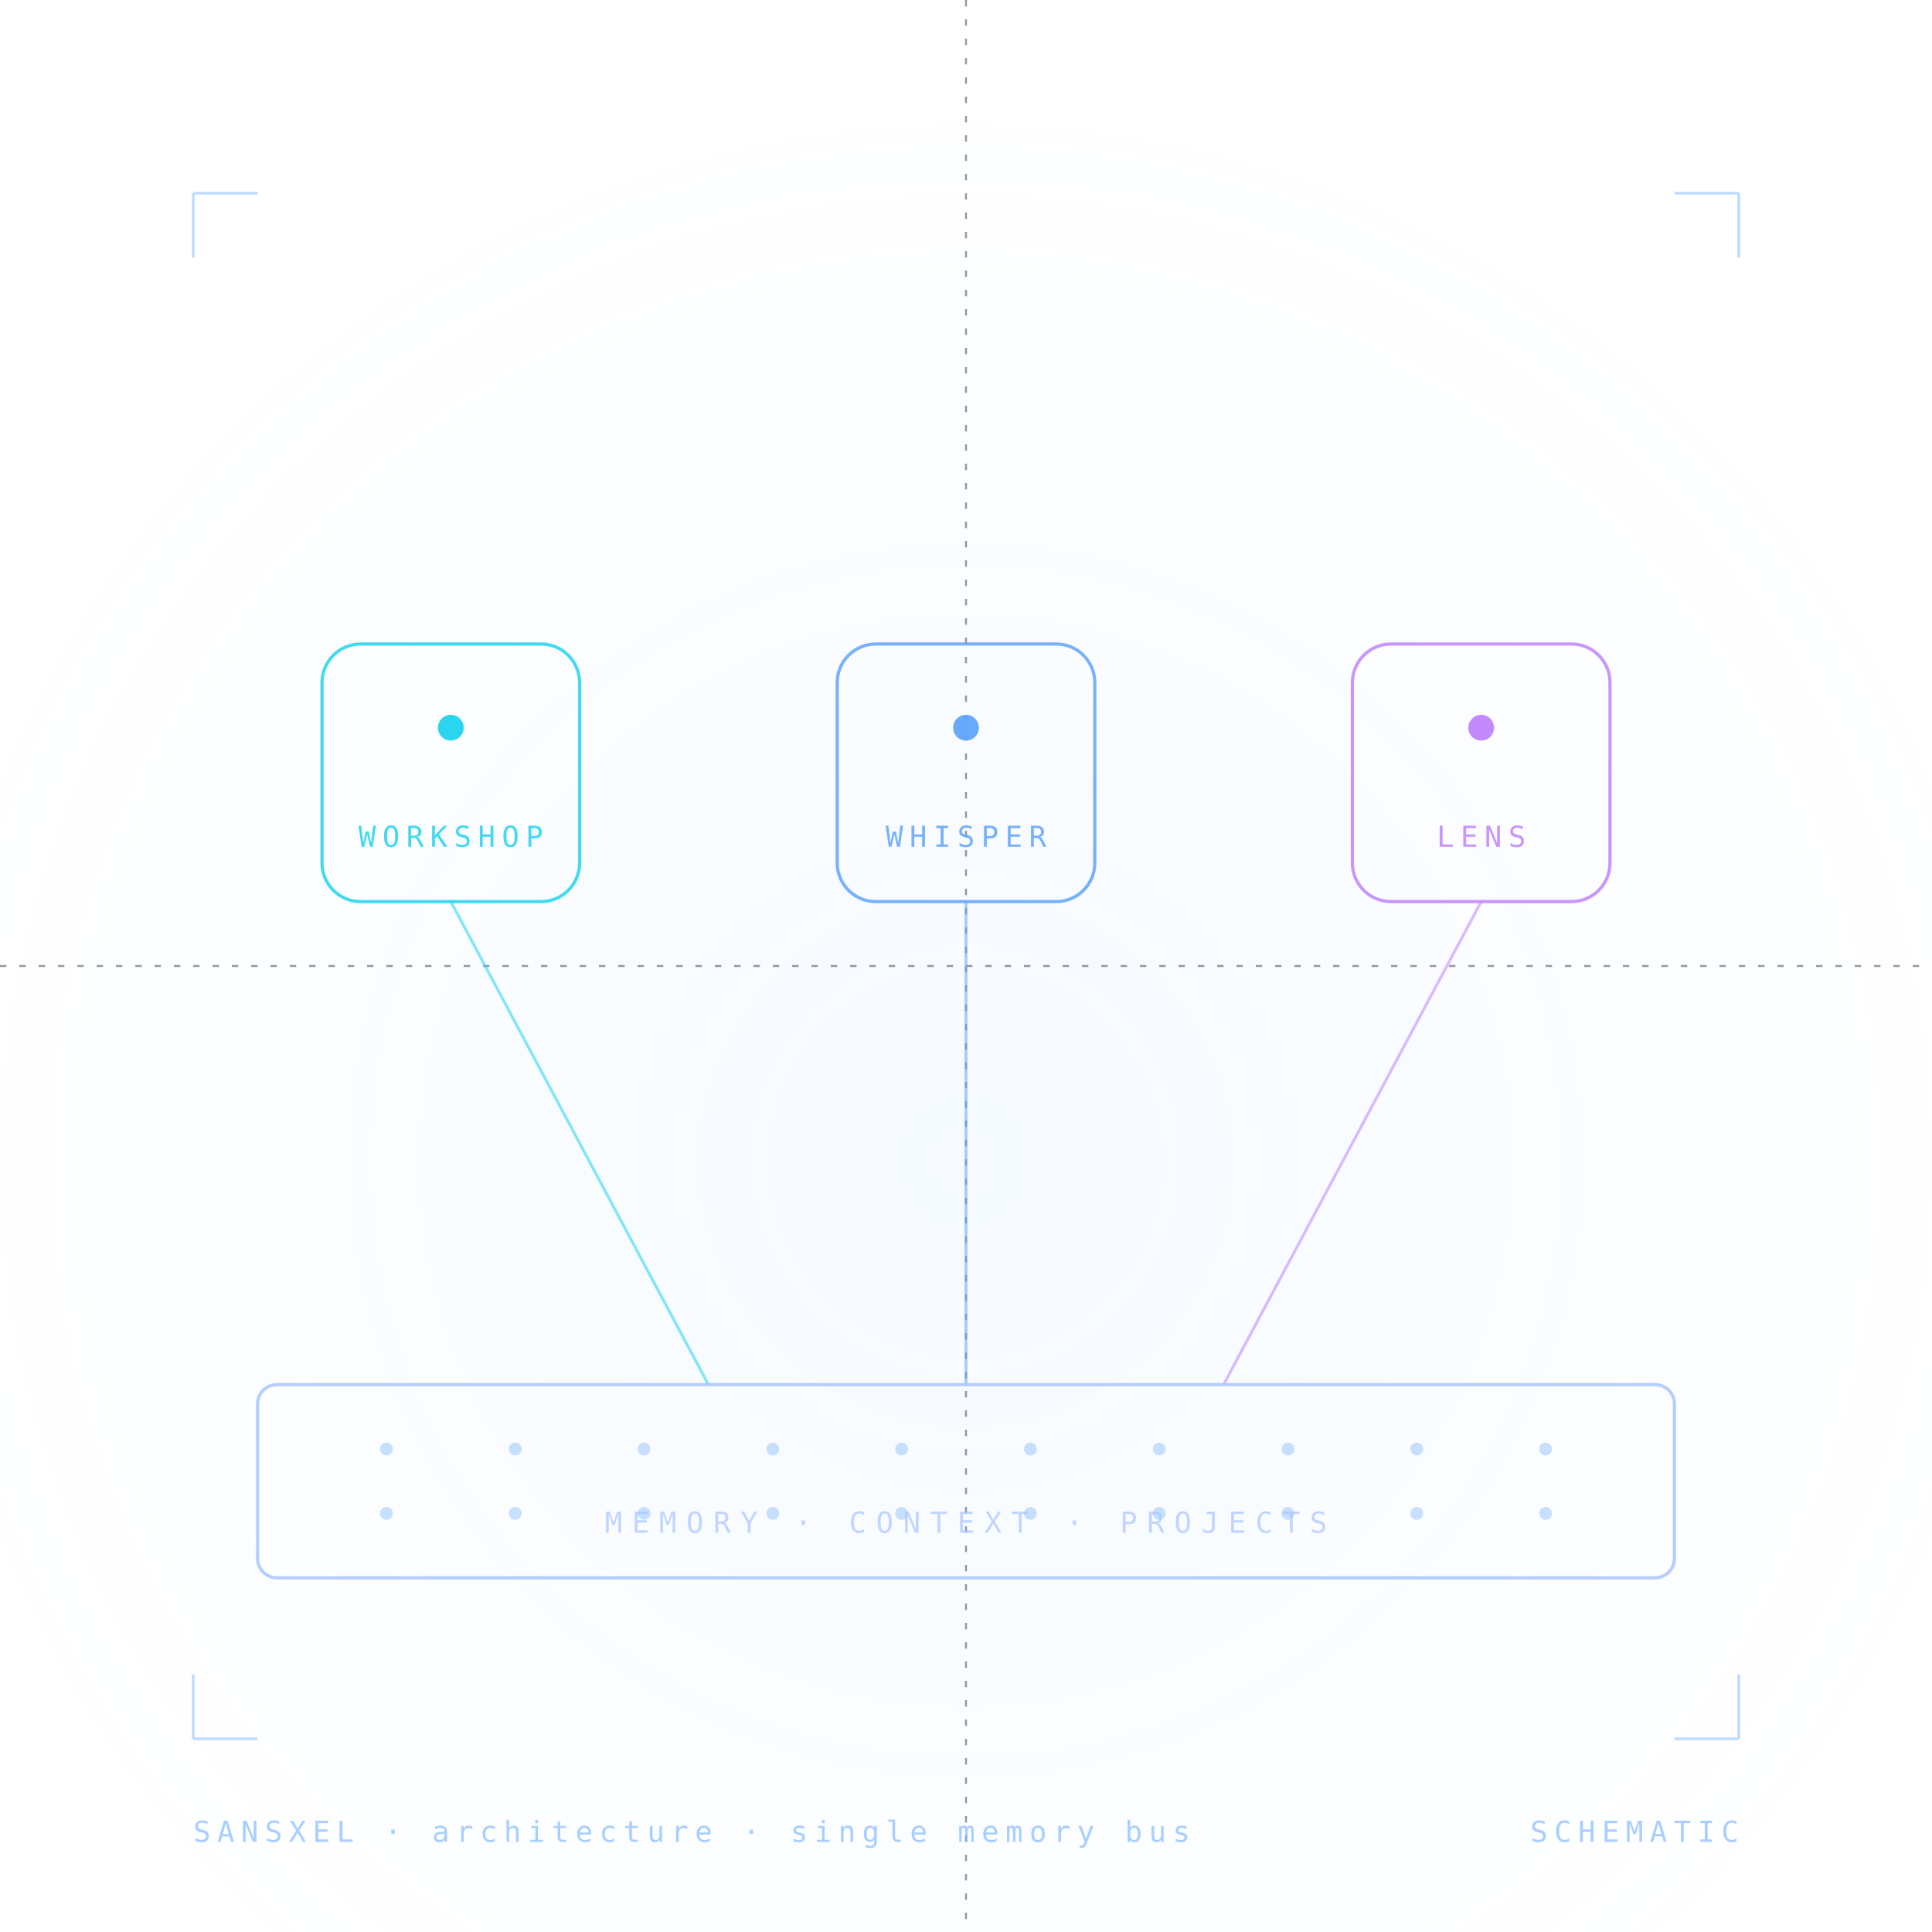
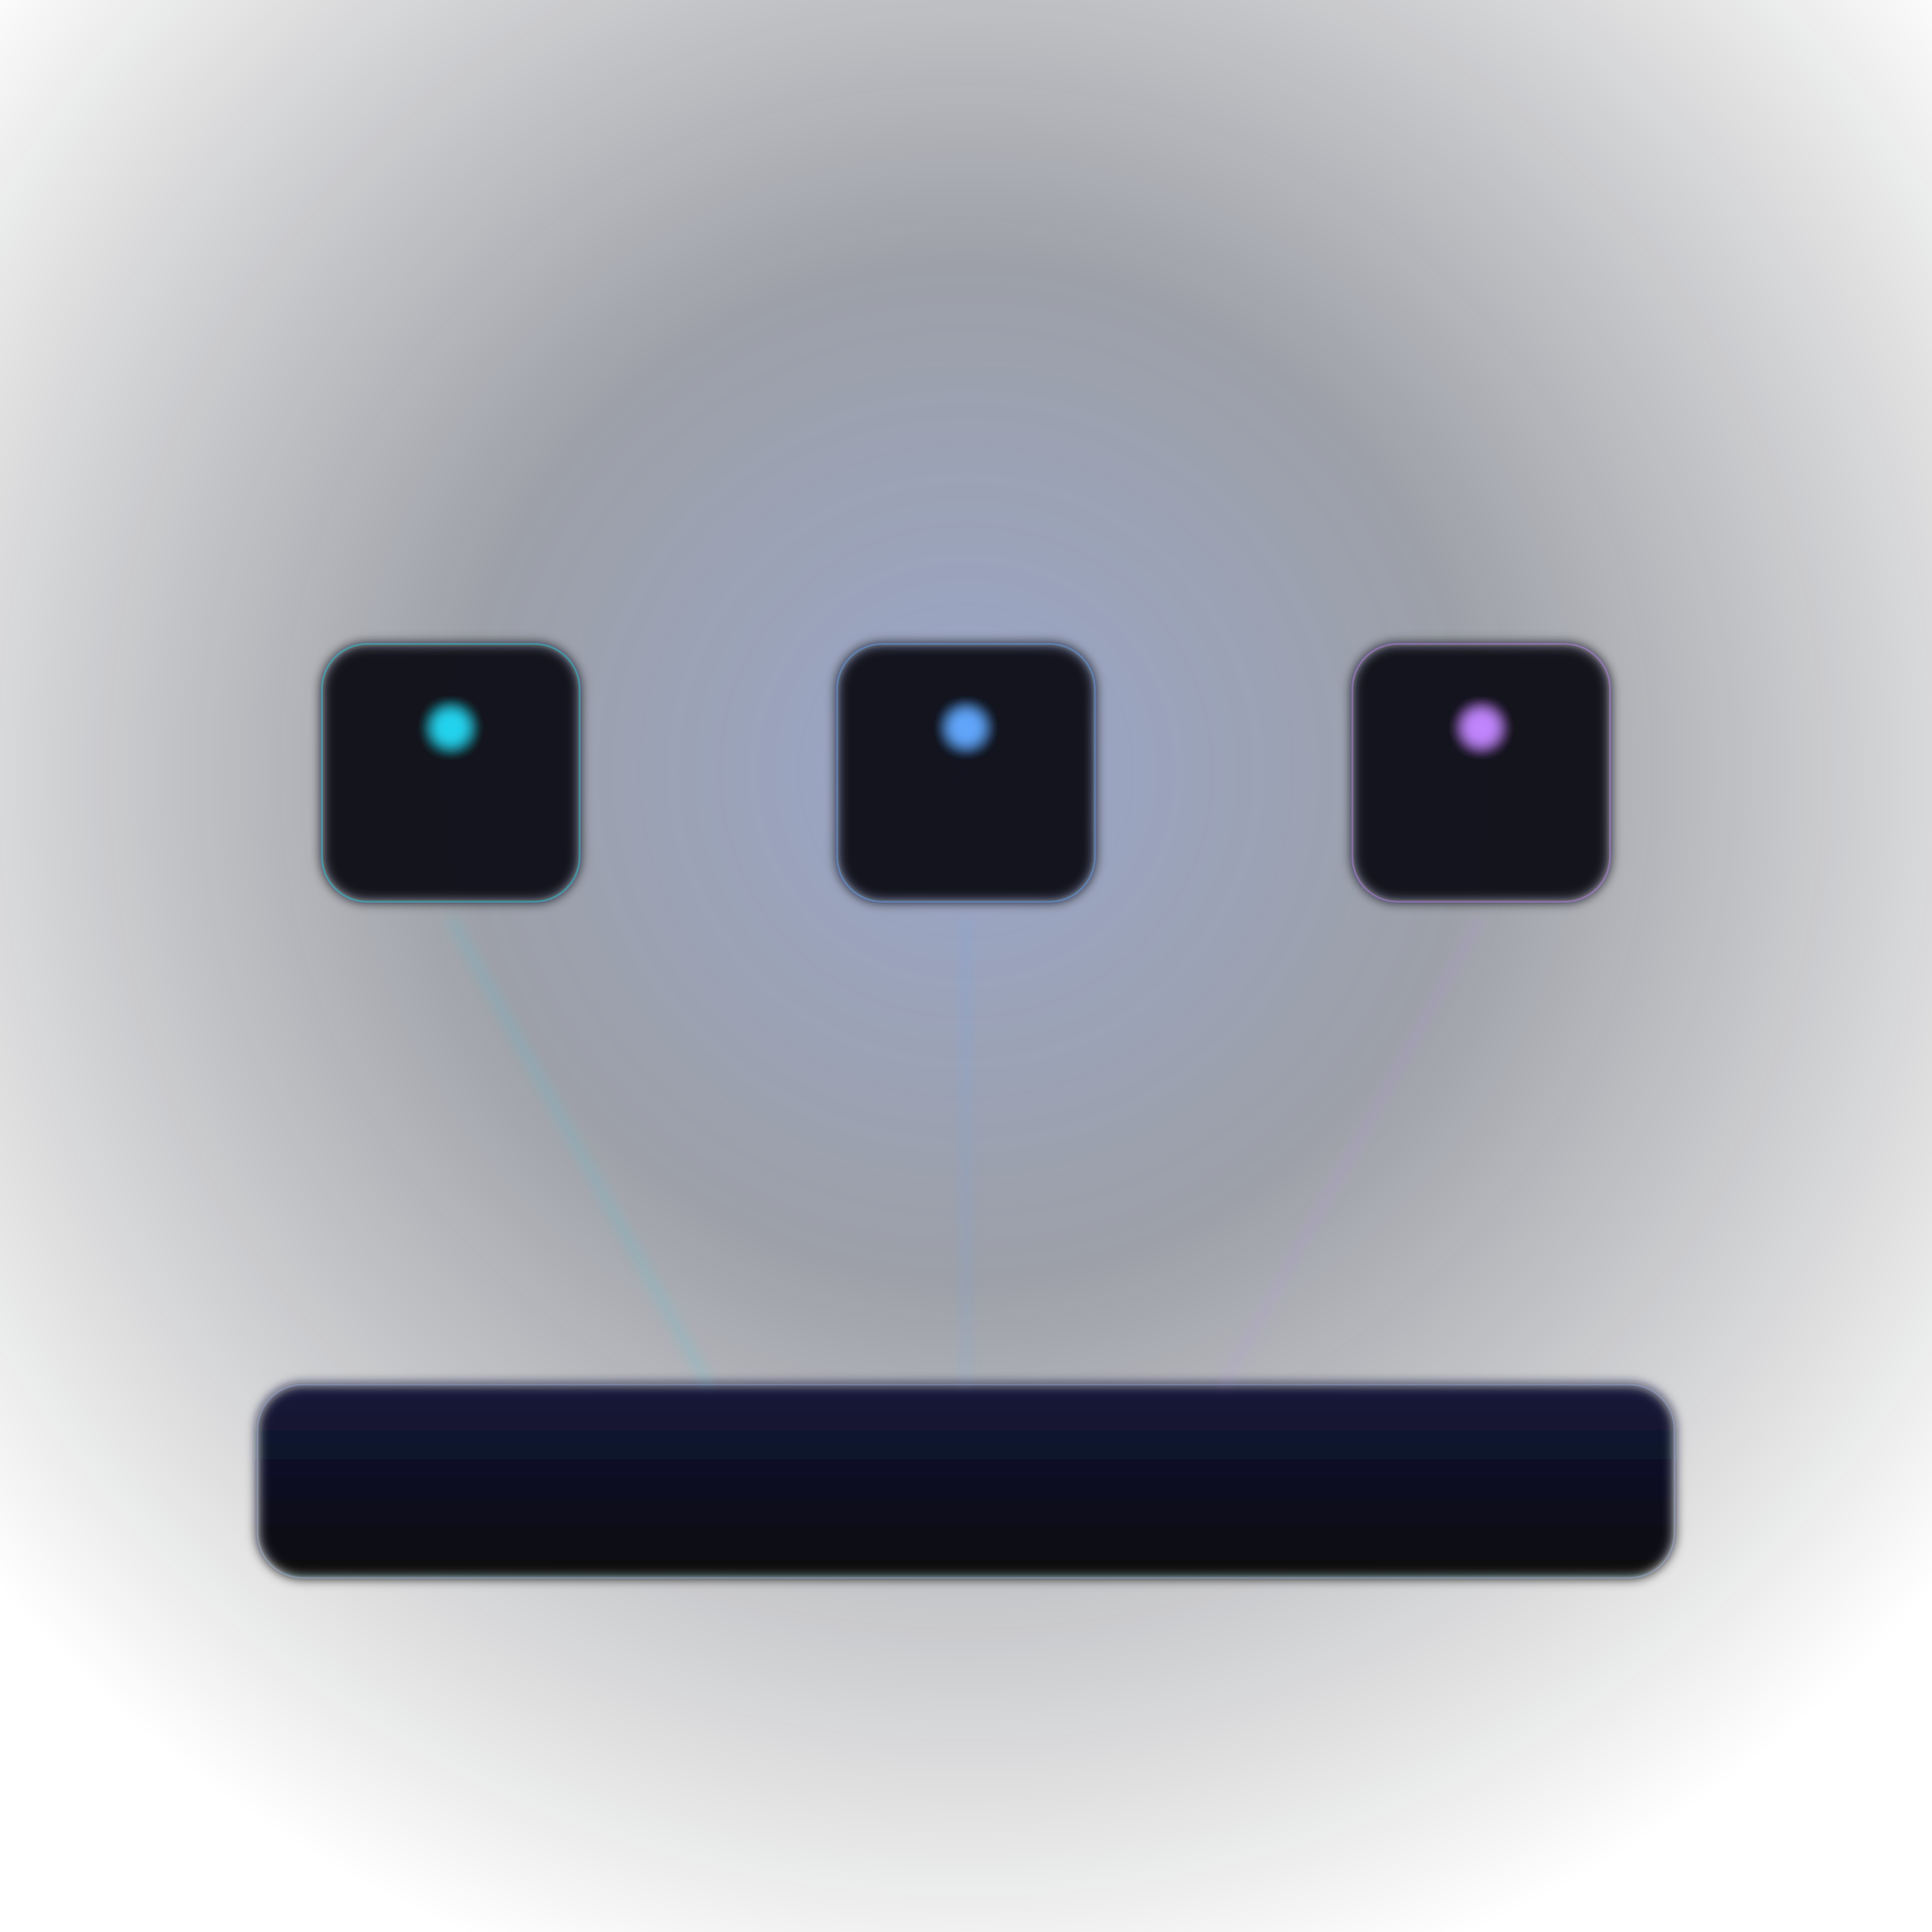
<svg xmlns="http://www.w3.org/2000/svg" viewBox="0 0 600 600" fill="none">
  <defs>
-     <radialGradient id="eglow" cx="50%" cy="60%" r="55%">
-       <stop offset="0%" stop-color="#5eaaff" stop-opacity="0.06" />
-       <stop offset="100%" stop-color="#5eaaff" stop-opacity="0" />
+     <radialGradient id="archBg" cx="50%" cy="40%" r="65%">
+       <stop offset="0%" stop-color="#1e3a8a" stop-opacity="0.45" />
+       <stop offset="40%" stop-color="#0a1226" stop-opacity="0.40" />
+       <stop offset="100%" stop-color="#040406" stop-opacity="0" />
    </radialGradient>
+     <linearGradient id="memBus" x1="0" y1="0" x2="0" y2="1">
+       <stop offset="0%" stop-color="#15183a" />
+       <stop offset="100%" stop-color="#06070d" />
+     </linearGradient>
+     <filter id="softBlur">
+       <feGaussianBlur stdDeviation="1.8" />
+     </filter>
  </defs>
-   <rect x="0" y="0" width="600" height="600" fill="url(#eglow)" />
-   <g stroke="#3a4358" stroke-width="0.6" stroke-dasharray="2 4" opacity="0.55">
-     <line x1="0" y1="300" x2="600" y2="300" />
-     <line x1="300" y1="0" x2="300" y2="600" />
+   <rect x="0" y="0" width="600" height="600" fill="url(#archBg)" />
+   <rect x="80" y="430" width="440" height="60" rx="14" fill="url(#memBus)" filter="url(#softBlur)" />
+   <rect x="80" y="430" width="440" height="60" rx="14" fill="none" stroke="#a8c4ff" stroke-width="0.5" opacity="0.32" />
+   <g filter="url(#softBlur)">
+     <rect x="100" y="200" width="80" height="80" rx="14" fill="#0a0a14" opacity="0.95" />
+     <circle cx="140" cy="226" r="6" fill="#22d3ee" />
+     <rect x="260" y="200" width="80" height="80" rx="14" fill="#0a0a14" opacity="0.95" />
+     <circle cx="300" cy="226" r="6" fill="#60a5fa" />
+     <rect x="420" y="200" width="80" height="80" rx="14" fill="#0a0a14" opacity="0.95" />
+     <circle cx="460" cy="226" r="6" fill="#c084fc" />
  </g>
  <g>
-     <rect x="100" y="200" width="80" height="80" rx="12" stroke="#22d3ee" stroke-width="1" opacity="0.85" fill="none" />
-     <circle cx="140" cy="226" r="4" fill="#22d3ee" opacity="0.95" />
-     <text x="140" y="263" font-family="ui-monospace, monospace" font-size="9" fill="#22d3ee" text-anchor="middle" letter-spacing="2" opacity="0.85">WORKSHOP</text>
+     <rect x="100" y="200" width="80" height="80" rx="14" fill="none" stroke="#22d3ee" stroke-width="0.6" opacity="0.42" />
+     <rect x="260" y="200" width="80" height="80" rx="14" fill="none" stroke="#60a5fa" stroke-width="0.6" opacity="0.42" />
+     <rect x="420" y="200" width="80" height="80" rx="14" fill="none" stroke="#c084fc" stroke-width="0.6" opacity="0.42" />
  </g>
-   <g>
-     <rect x="260" y="200" width="80" height="80" rx="12" stroke="#60a5fa" stroke-width="1" opacity="0.85" fill="none" />
-     <circle cx="300" cy="226" r="4" fill="#60a5fa" opacity="0.95" />
-     <text x="300" y="263" font-family="ui-monospace, monospace" font-size="9" fill="#60a5fa" text-anchor="middle" letter-spacing="2" opacity="0.85">WHISPER</text>
-   </g>
-   <g>
-     <rect x="420" y="200" width="80" height="80" rx="12" stroke="#c084fc" stroke-width="1" opacity="0.85" fill="none" />
-     <circle cx="460" cy="226" r="4" fill="#c084fc" opacity="0.95" />
-     <text x="460" y="263" font-family="ui-monospace, monospace" font-size="9" fill="#c084fc" text-anchor="middle" letter-spacing="2" opacity="0.85">LENS</text>
-   </g>
-   <g opacity="0.55">
-     <line x1="140" y1="280" x2="220" y2="430" stroke="#22d3ee" stroke-width="0.9" />
-     <line x1="300" y1="280" x2="300" y2="430" stroke="#60a5fa" stroke-width="0.9" />
-     <line x1="460" y1="280" x2="380" y2="430" stroke="#c084fc" stroke-width="0.9" />
-   </g>
-   <rect x="80" y="430" width="440" height="60" rx="6" stroke="#a8c4ff" stroke-width="1" opacity="0.85" fill="none" />
-   <g fill="#7ab5ff" opacity="0.4">
-     <circle cx="120" cy="450" r="2" />
-     <circle cx="160" cy="450" r="2" />
-     <circle cx="200" cy="450" r="2" />
-     <circle cx="240" cy="450" r="2" />
-     <circle cx="280" cy="450" r="2" />
-     <circle cx="320" cy="450" r="2" />
-     <circle cx="360" cy="450" r="2" />
-     <circle cx="400" cy="450" r="2" />
-     <circle cx="440" cy="450" r="2" />
-     <circle cx="480" cy="450" r="2" />
-     <circle cx="120" cy="470" r="2" />
-     <circle cx="160" cy="470" r="2" />
-     <circle cx="200" cy="470" r="2" />
-     <circle cx="240" cy="470" r="2" />
-     <circle cx="280" cy="470" r="2" />
-     <circle cx="320" cy="470" r="2" />
-     <circle cx="360" cy="470" r="2" />
-     <circle cx="400" cy="470" r="2" />
-     <circle cx="440" cy="470" r="2" />
-     <circle cx="480" cy="470" r="2" />
-   </g>
-   <text x="300" y="476" font-family="ui-monospace, monospace" font-size="9" fill="#a8c4ff" text-anchor="middle" letter-spacing="3" opacity="0.7">MEMORY · CONTEXT · PROJECTS</text>
-   <g stroke="#7ab5ff" stroke-width="0.8" opacity="0.5">
-     <path d="M 60 60 L 80 60 M 60 60 L 60 80" />
-     <path d="M 540 60 L 520 60 M 540 60 L 540 80" />
-     <path d="M 60 540 L 80 540 M 60 540 L 60 520" />
-     <path d="M 540 540 L 520 540 M 540 540 L 540 520" />
-   </g>
-   <g font-family="ui-monospace, monospace" fill="#7ab5ff" opacity="0.65" letter-spacing="2">
-     <text x="60" y="572" font-size="9">SANSXEL · architecture · single memory bus</text>
-     <text x="540" y="572" font-size="9" text-anchor="end">SCHEMATIC</text>
+   <g opacity="0.35" filter="url(#softBlur)" stroke-width="1.2">
+     <line x1="140" y1="285" x2="220" y2="430" stroke="#22d3ee" />
+     <line x1="300" y1="285" x2="300" y2="430" stroke="#60a5fa" />
+     <line x1="460" y1="285" x2="380" y2="430" stroke="#c084fc" />
  </g>
</svg>
